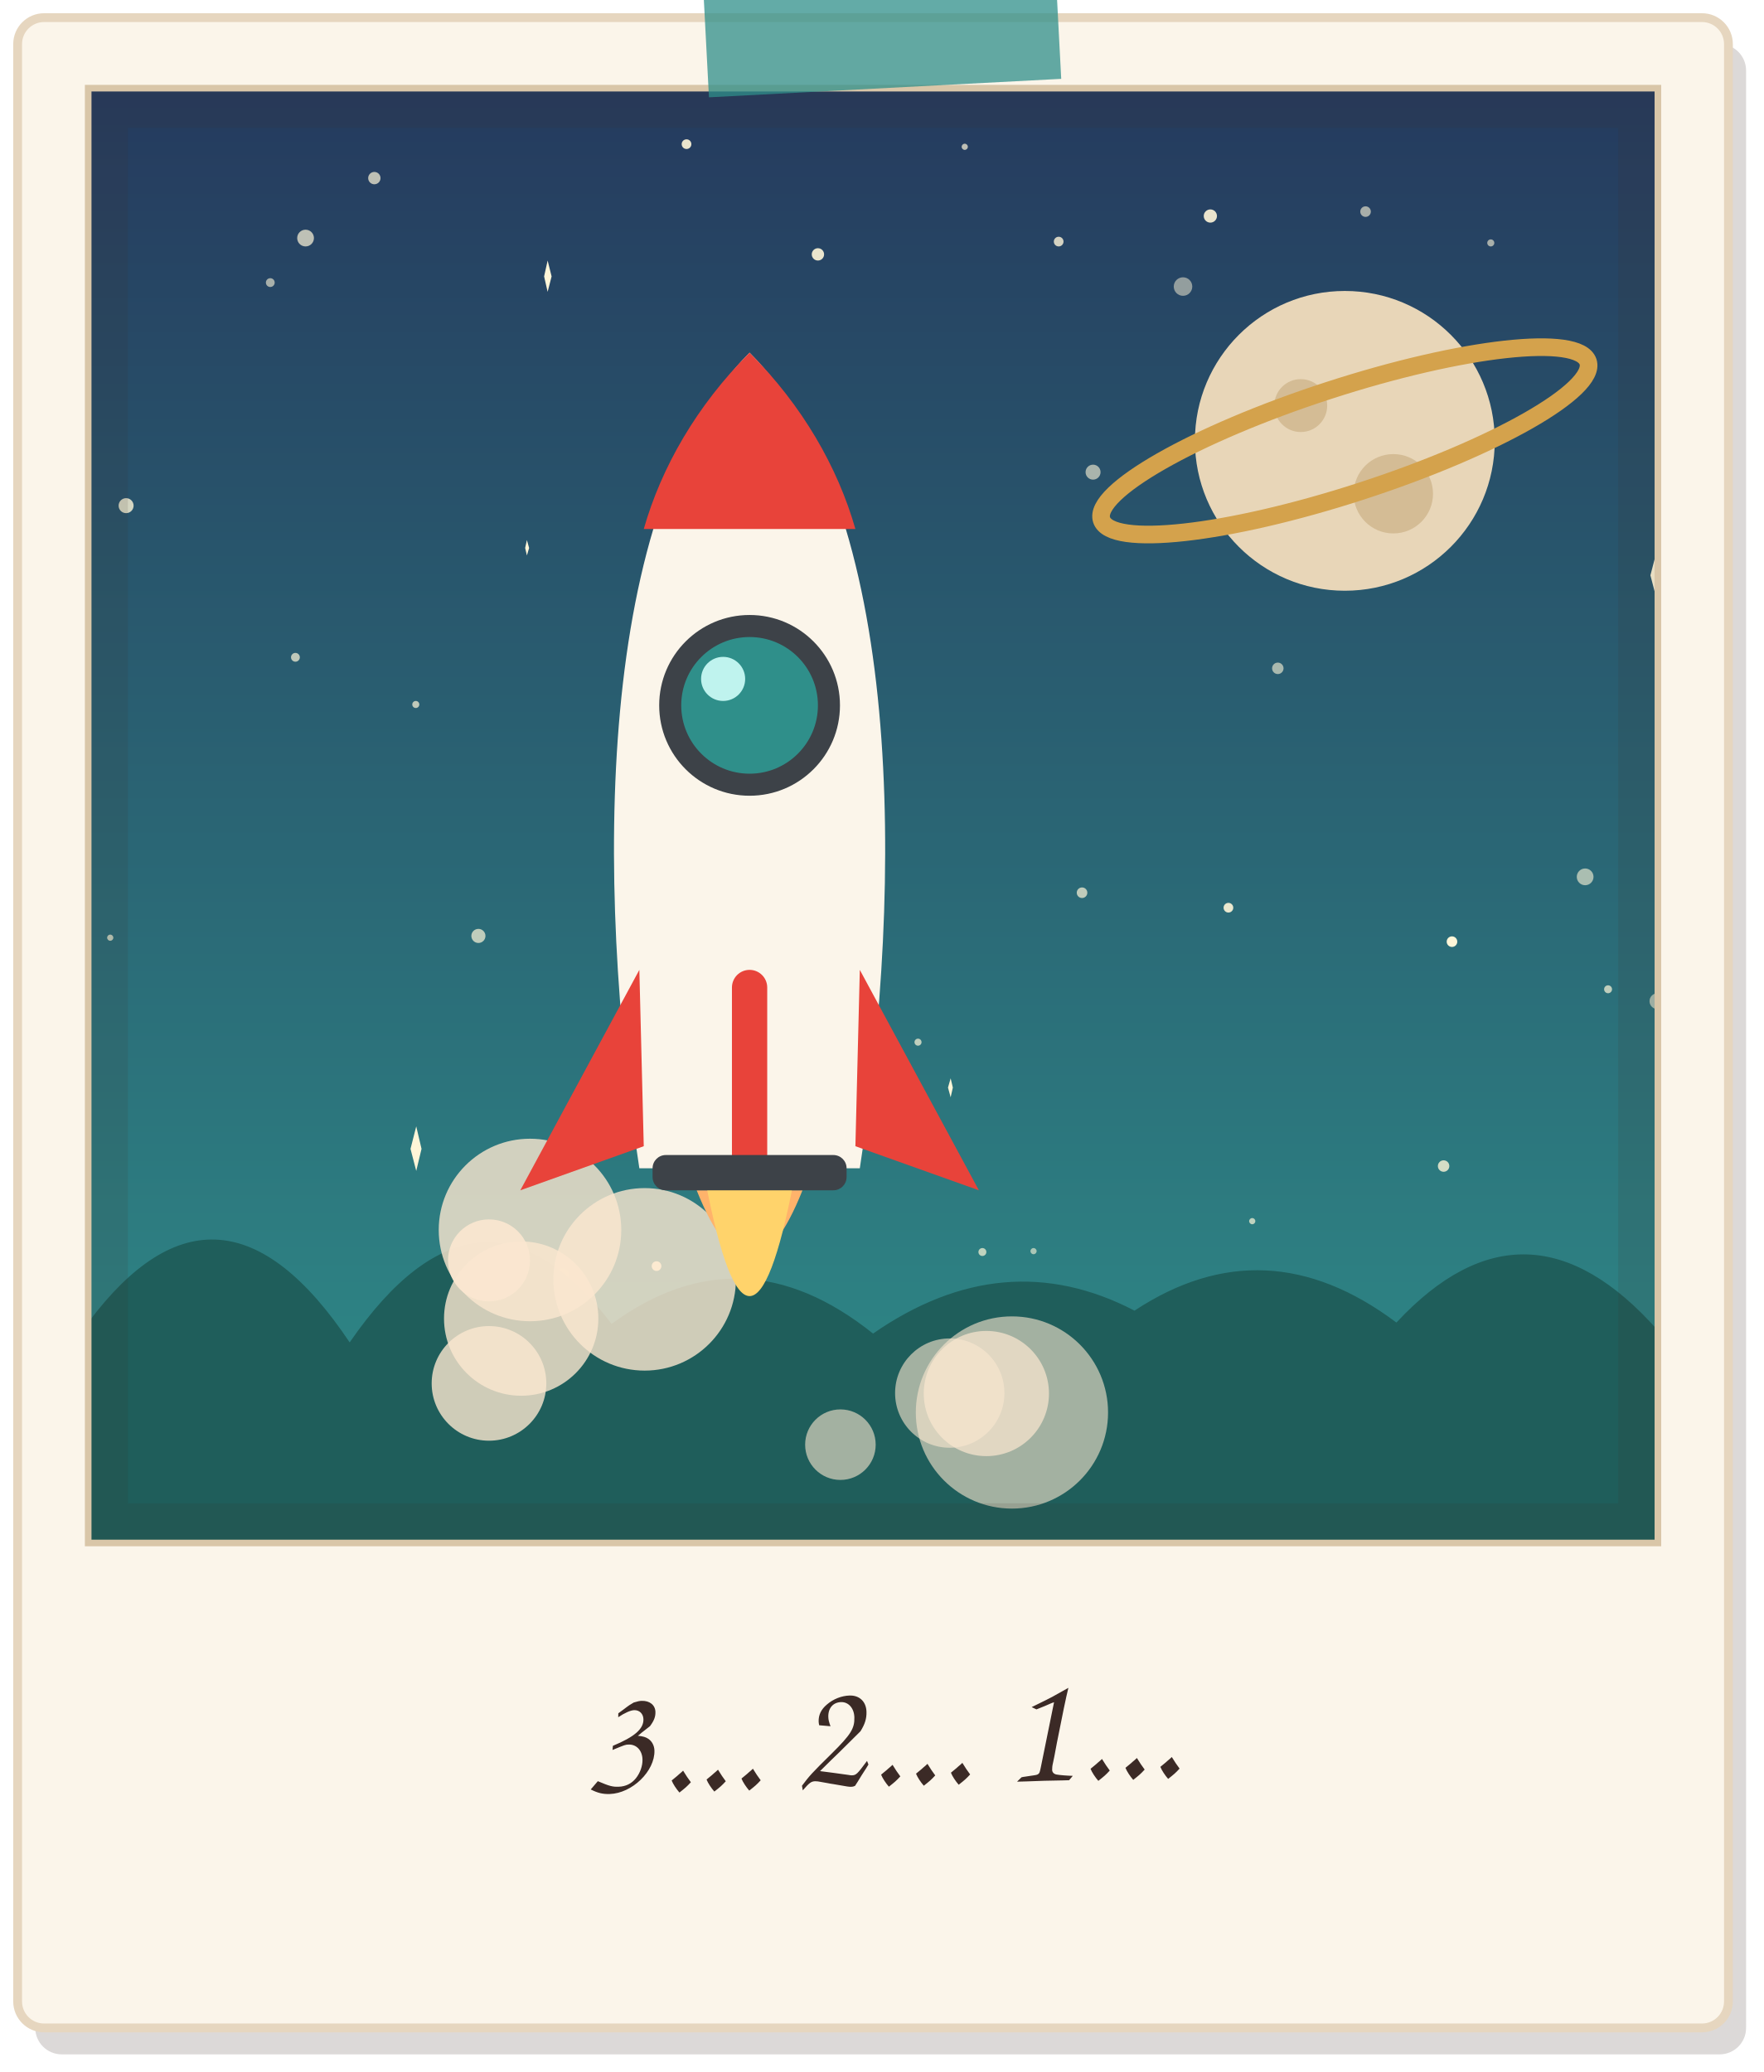
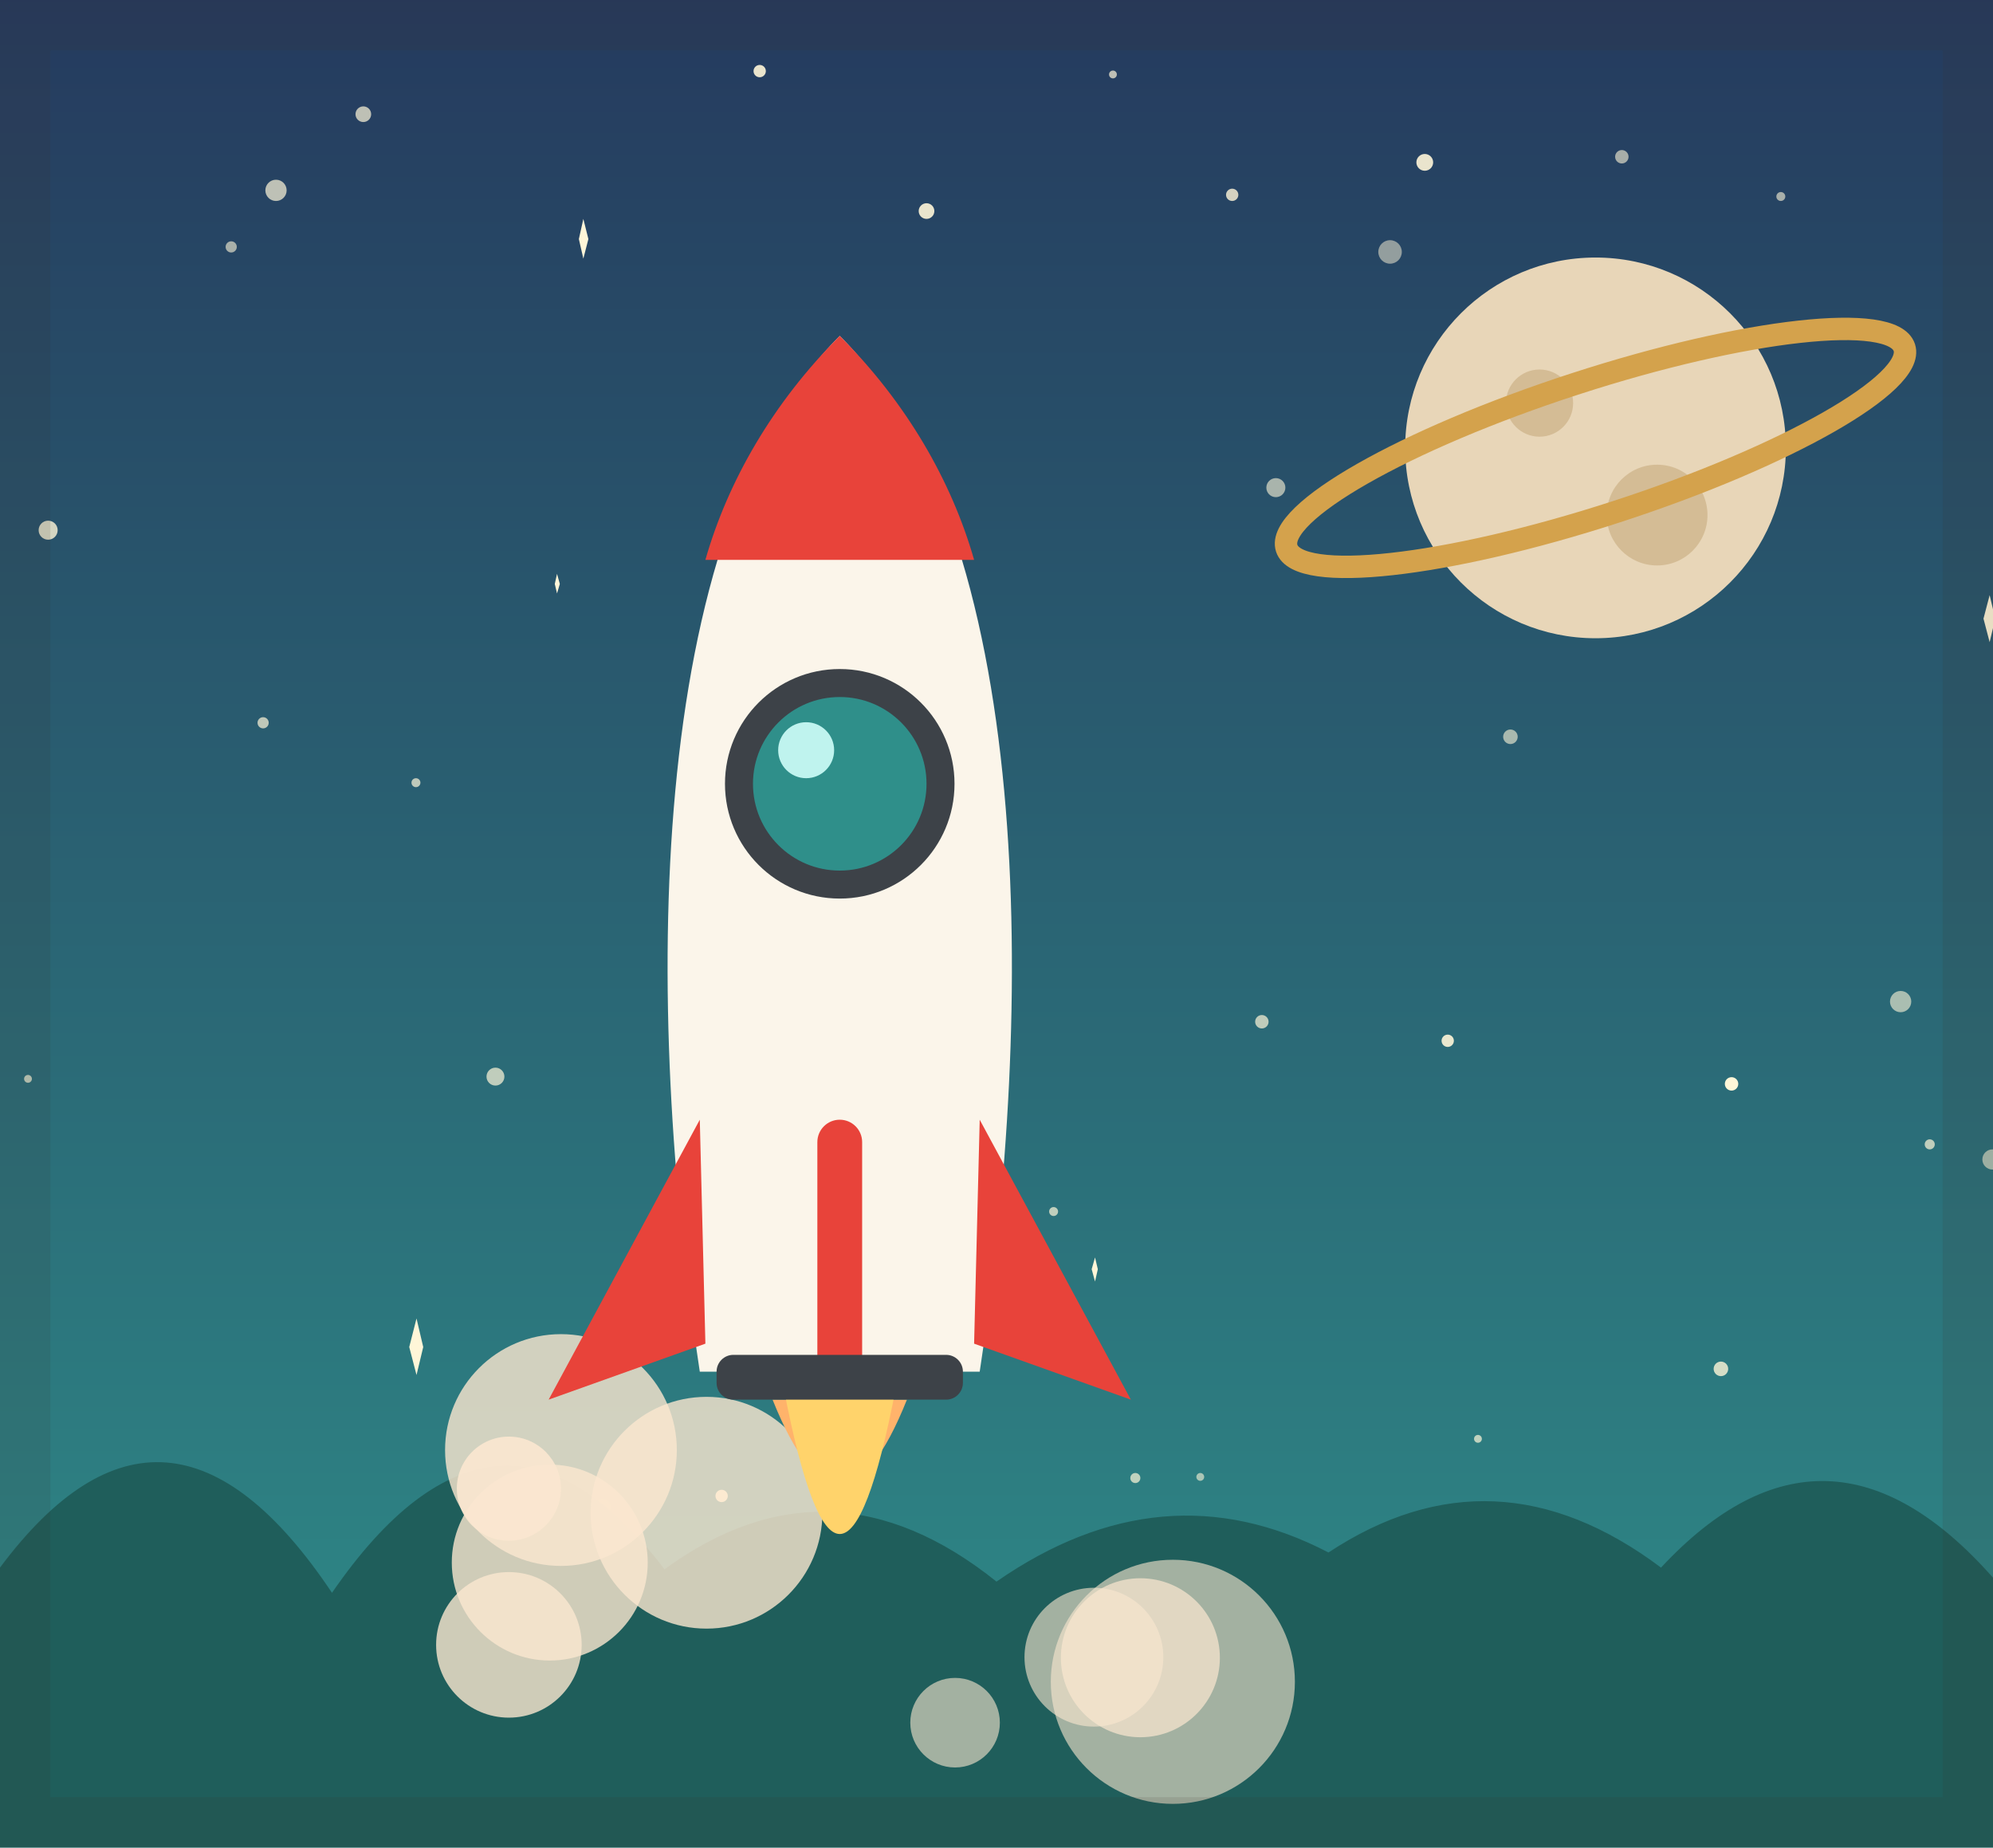
- <svg xmlns="http://www.w3.org/2000/svg" viewBox="0 0 400 470" width="400" height="470">
-   <rect x="8" y="10" width="388" height="456" rx="6" fill="#3b2a26" opacity="0.18" />
-   <rect x="4" y="4" width="388" height="456" rx="6" fill="#fbf5ea" stroke="#e6d6bf" stroke-width="2" />
+ <svg xmlns="http://www.w3.org/2000/svg" viewBox="0 0 356 330" width="356" height="330">
  <clipPath id="pic">
-     <rect x="20" y="20" width="356" height="330" rx="2" />
+     <rect width="356" height="330" />
  </clipPath>
  <g clip-path="url(#pic)">
-     <g transform="translate(20 20)">
-       <defs>
-         <linearGradient id="sk" x1="0" y1="0" x2="0" y2="1">
-           <stop offset="0" stop-color="#253a5e" />
-           <stop offset="1" stop-color="#2f8f8a" />
-         </linearGradient>
-       </defs>
-       <rect width="356" height="330" fill="url(#sk)" />
-       <path d="M355.4 106.3L356.4 110.5L355.4 114.7L354.3 110.5Z" fill="#fff6d8" />
-       <circle cx="165.5" cy="37.7" r="1.4" fill="#fff6d8" opacity="0.9" />
-       <circle cx="41.3" cy="44.1" r="1" fill="#fff6d8" opacity="0.6" />
-       <circle cx="202.8" cy="264" r="0.9" fill="#fff6d8" opacity="0.7" />
-       <circle cx="86.7" cy="277.4" r="1.7" fill="#fff6d8" opacity="0.6" />
-       <circle cx="128.9" cy="267.2" r="1.1" fill="#fff6d8" opacity="1" />
-       <circle cx="220.1" cy="34.8" r="1.1" fill="#fff6d8" opacity="0.8" />
-       <path d="M195.6 224.6L196.1 226.7L195.6 228.9L195 226.7Z" fill="#fff6d8" />
-       <circle cx="297.8" cy="302.4" r="1.2" fill="#fff6d8" opacity="0.8" />
-       <circle cx="344.7" cy="204.4" r="0.9" fill="#fff6d8" opacity="0.7" />
-       <circle cx="188.2" cy="216.4" r="0.8" fill="#fff6d8" opacity="0.7" />
-       <path d="M104.2 39.1L105.1 42.7L104.2 46.2L103.4 42.7Z" fill="#fff6d8" />
-       <circle cx="227.9" cy="87.1" r="1.7" fill="#fff6d8" opacity="0.6" />
-       <circle cx="88.5" cy="192.3" r="1.6" fill="#fff6d8" opacity="0.7" />
-       <circle cx="8.6" cy="94.7" r="1.7" fill="#fff6d8" opacity="0.8" />
-       <circle cx="237.9" cy="297.2" r="2" fill="#fff6d8" opacity="0.5" />
-       <circle cx="64.9" cy="20.4" r="1.4" fill="#fff6d8" opacity="0.7" />
-       <circle cx="355.9" cy="207.1" r="1.8" fill="#fff6d8" opacity="0.6" />
-       <circle cx="5" cy="192.7" r="0.7" fill="#fff6d8" opacity="0.7" />
-       <circle cx="153.9" cy="65.6" r="0.9" fill="#fff6d8" opacity="0.7" />
-       <circle cx="198.8" cy="13.3" r="0.7" fill="#fff6d8" opacity="0.7" />
-       <circle cx="339.5" cy="178.9" r="1.9" fill="#fff6d8" opacity="0.6" />
-       <path d="M74.4 235.5L75.6 240.6L74.4 245.6L73.1 240.6Z" fill="#fff6d8" />
-       <circle cx="258.6" cy="185.9" r="1.1" fill="#fff6d8" opacity="0.9" />
-       <circle cx="107.5" cy="324.4" r="2" fill="#fff6d8" opacity="0.8" />
-       <path d="M99.5 102.5L100 104.3L99.5 106L99.1 104.3Z" fill="#fff6d8" />
-       <circle cx="47" cy="129.1" r="1" fill="#fff6d8" opacity="0.7" />
-       <circle cx="177.2" cy="300.6" r="1.7" fill="#fff6d8" opacity="0.5" />
-       <circle cx="269.8" cy="131.6" r="1.3" fill="#fff6d8" opacity="0.6" />
-       <circle cx="289.7" cy="28" r="1.2" fill="#fff6d8" opacity="0.6" />
-       <circle cx="307.4" cy="244.5" r="1.3" fill="#fff6d8" opacity="0.8" />
-       <path d="M288.8 282.1L289.2 283.8L288.8 285.4L288.4 283.8Z" fill="#fff6d8" />
-       <circle cx="264" cy="257" r="0.7" fill="#fff6d8" opacity="0.7" />
-       <circle cx="2.3" cy="326.7" r="2" fill="#fff6d8" opacity="0.7" />
-       <circle cx="49.3" cy="34" r="1.9" fill="#fff6d8" opacity="0.7" />
-       <circle cx="136.2" cy="206.4" r="1.4" fill="#fff6d8" opacity="0.9" />
-       <circle cx="318.1" cy="35.1" r="0.8" fill="#fff6d8" opacity="0.6" />
-       <circle cx="135.7" cy="12.7" r="1.1" fill="#fff6d8" opacity="0.9" />
-       <circle cx="313.1" cy="288.3" r="1.2" fill="#fff6d8" opacity="0.6" />
-       <circle cx="107.6" cy="269.2" r="1.5" fill="#fff6d8" opacity="0.6" />
-       <circle cx="74.3" cy="139.8" r="0.8" fill="#fff6d8" opacity="0.7" />
-       <circle cx="309.3" cy="193.6" r="1.2" fill="#fff6d8" opacity="1" />
-       <circle cx="248.3" cy="45" r="2.1" fill="#fff6d8" opacity="0.5" />
-       <circle cx="214.4" cy="263.8" r="0.7" fill="#fff6d8" opacity="0.6" />
-       <circle cx="271" cy="73.7" r="1.3" fill="#fff6d8" opacity="0.7" />
-       <circle cx="27.5" cy="295.5" r="1" fill="#fff6d8" opacity="0.7" />
-       <path d="M215.6 286L216.5 289.8L215.6 293.5L214.6 289.8Z" fill="#fff6d8" />
-       <circle cx="254.5" cy="29" r="1.5" fill="#fff6d8" opacity="0.9" />
-       <circle cx="286.9" cy="291.5" r="1.3" fill="#fff6d8" opacity="0.6" />
-       <circle cx="225.4" cy="182.5" r="1.2" fill="#fff6d8" opacity="0.7" />
-       <circle cx="285" cy="80" r="34" fill="#e8d6b8" />
-       <circle cx="275" cy="72" r="6" fill="#d4bc95" />
-       <circle cx="296" cy="92" r="9" fill="#d4bc95" />
-       <ellipse cx="285" cy="80" rx="58" ry="12" fill="none" stroke="#d4a24c" stroke-width="4" transform="rotate(-18 285 80)" />
-       <path d="M0 330L0 280Q29.7 240.2 59.3 284.5Q89 241.4 118.7 280.3Q148.3 258.7 178 282.5Q207.7 261.9 237.3 277.3Q267 257.7 296.7 280Q326.3 248.2 356 281.8L356 330Z" fill="#1f5e5b" />
-       <circle cx="209.5" cy="300.4" r="21.8" fill="#fbe7d0" opacity="0.6" />
-       <circle cx="170.6" cy="307.7" r="8" fill="#fbe7d0" opacity="0.6" />
-       <circle cx="100.2" cy="259" r="20.7" fill="#fbe7d0" opacity="0.8" />
-       <circle cx="98.2" cy="279.1" r="17.5" fill="#fbe7d0" opacity="0.8" />
-       <circle cx="90.9" cy="293.8" r="13" fill="#fbe7d0" opacity="0.8" />
-       <circle cx="195.4" cy="296" r="12.4" fill="#fbe7d0" opacity="0.6" />
-       <circle cx="203.7" cy="296.1" r="14.2" fill="#fbe7d0" opacity="0.7" />
-       <circle cx="126.2" cy="270.2" r="20.7" fill="#fbe7d0" opacity="0.8" />
-       <circle cx="90.9" cy="265.9" r="9.3" fill="#fbe7d0" opacity="0.9" />
-       <path d="M138 250Q150 280 162 250Z M150 250Q150 300 150 250" fill="#ffb36b" />
-       <path d="M140 248Q150 300 160 248Z" fill="#ffd36b" />
-       <path d="M150 60C185 95 185 180 175 245L125 245C115 180 115 95 150 60Z" fill="#fbf5ea" />
-       <path d="M150 60C162 72 170 86 174 100L126 100C130 86 138 72 150 60Z" fill="#e8433a" />
-       <path d="M125 200L98 250L126 240Z M175 200L202 250L174 240Z" fill="#e8433a" />
-       <rect x="146" y="200" width="8" height="48" rx="4" fill="#e8433a" />
-       <circle cx="150" cy="140" r="18" fill="#2f8f8a" stroke="#3d4248" stroke-width="5" />
-       <circle cx="144" cy="134" r="5" fill="#bff3ee" />
-       <rect x="128" y="242" width="44" height="8" rx="3" fill="#3d4248" />
-       <rect width="356" height="330" fill="none" stroke="#3b2a26" stroke-opacity="0.12" stroke-width="18" />
-     </g>
+     <defs>
+       <linearGradient id="sk" x1="0" y1="0" x2="0" y2="1">
+         <stop offset="0" stop-color="#253a5e" />
+         <stop offset="1" stop-color="#2f8f8a" />
+       </linearGradient>
+     </defs>
+     <rect width="356" height="330" fill="url(#sk)" />
+     <path d="M355.4 106.3L356.4 110.5L355.4 114.7L354.3 110.5Z" fill="#fff6d8" />
+     <circle cx="165.5" cy="37.7" r="1.4" fill="#fff6d8" opacity="0.9" />
+     <circle cx="41.3" cy="44.1" r="1" fill="#fff6d8" opacity="0.6" />
+     <circle cx="202.8" cy="264" r="0.9" fill="#fff6d8" opacity="0.7" />
+     <circle cx="86.7" cy="277.4" r="1.7" fill="#fff6d8" opacity="0.6" />
+     <circle cx="128.9" cy="267.2" r="1.1" fill="#fff6d8" opacity="1" />
+     <circle cx="220.1" cy="34.8" r="1.1" fill="#fff6d8" opacity="0.8" />
+     <path d="M195.6 224.6L196.1 226.7L195.6 228.9L195 226.7Z" fill="#fff6d8" />
+     <circle cx="297.8" cy="302.4" r="1.2" fill="#fff6d8" opacity="0.8" />
+     <circle cx="344.7" cy="204.4" r="0.9" fill="#fff6d8" opacity="0.7" />
+     <circle cx="188.2" cy="216.4" r="0.8" fill="#fff6d8" opacity="0.7" />
+     <path d="M104.2 39.1L105.1 42.7L104.2 46.2L103.4 42.7Z" fill="#fff6d8" />
+     <circle cx="227.9" cy="87.1" r="1.7" fill="#fff6d8" opacity="0.6" />
+     <circle cx="88.5" cy="192.3" r="1.6" fill="#fff6d8" opacity="0.7" />
+     <circle cx="8.6" cy="94.7" r="1.7" fill="#fff6d8" opacity="0.8" />
+     <circle cx="237.9" cy="297.2" r="2" fill="#fff6d8" opacity="0.5" />
+     <circle cx="64.9" cy="20.4" r="1.4" fill="#fff6d8" opacity="0.7" />
+     <circle cx="355.9" cy="207.1" r="1.8" fill="#fff6d8" opacity="0.6" />
+     <circle cx="5" cy="192.7" r="0.7" fill="#fff6d8" opacity="0.7" />
+     <circle cx="153.9" cy="65.6" r="0.9" fill="#fff6d8" opacity="0.7" />
+     <circle cx="198.8" cy="13.3" r="0.7" fill="#fff6d8" opacity="0.7" />
+     <circle cx="339.5" cy="178.9" r="1.9" fill="#fff6d8" opacity="0.6" />
+     <path d="M74.4 235.5L75.6 240.6L74.4 245.6L73.1 240.6Z" fill="#fff6d8" />
+     <circle cx="258.6" cy="185.9" r="1.1" fill="#fff6d8" opacity="0.9" />
+     <circle cx="107.5" cy="324.4" r="2" fill="#fff6d8" opacity="0.8" />
+     <path d="M99.5 102.5L100 104.3L99.5 106L99.1 104.3Z" fill="#fff6d8" />
+     <circle cx="47" cy="129.1" r="1" fill="#fff6d8" opacity="0.7" />
+     <circle cx="177.2" cy="300.6" r="1.7" fill="#fff6d8" opacity="0.5" />
+     <circle cx="269.8" cy="131.6" r="1.3" fill="#fff6d8" opacity="0.6" />
+     <circle cx="289.7" cy="28" r="1.2" fill="#fff6d8" opacity="0.6" />
+     <circle cx="307.4" cy="244.5" r="1.3" fill="#fff6d8" opacity="0.8" />
+     <path d="M288.8 282.1L289.2 283.8L288.8 285.4L288.4 283.8Z" fill="#fff6d8" />
+     <circle cx="264" cy="257" r="0.7" fill="#fff6d8" opacity="0.7" />
+     <circle cx="2.3" cy="326.7" r="2" fill="#fff6d8" opacity="0.7" />
+     <circle cx="49.3" cy="34" r="1.9" fill="#fff6d8" opacity="0.7" />
+     <circle cx="136.2" cy="206.4" r="1.4" fill="#fff6d8" opacity="0.9" />
+     <circle cx="318.1" cy="35.1" r="0.8" fill="#fff6d8" opacity="0.6" />
+     <circle cx="135.7" cy="12.7" r="1.1" fill="#fff6d8" opacity="0.9" />
+     <circle cx="313.1" cy="288.3" r="1.2" fill="#fff6d8" opacity="0.6" />
+     <circle cx="107.6" cy="269.2" r="1.5" fill="#fff6d8" opacity="0.6" />
+     <circle cx="74.3" cy="139.8" r="0.8" fill="#fff6d8" opacity="0.7" />
+     <circle cx="309.3" cy="193.6" r="1.2" fill="#fff6d8" opacity="1" />
+     <circle cx="248.3" cy="45" r="2.1" fill="#fff6d8" opacity="0.5" />
+     <circle cx="214.4" cy="263.8" r="0.7" fill="#fff6d8" opacity="0.6" />
+     <circle cx="271" cy="73.7" r="1.3" fill="#fff6d8" opacity="0.7" />
+     <circle cx="27.5" cy="295.5" r="1" fill="#fff6d8" opacity="0.7" />
+     <path d="M215.6 286L216.5 289.8L215.6 293.5L214.6 289.8Z" fill="#fff6d8" />
+     <circle cx="254.5" cy="29" r="1.5" fill="#fff6d8" opacity="0.9" />
+     <circle cx="286.9" cy="291.5" r="1.3" fill="#fff6d8" opacity="0.6" />
+     <circle cx="225.4" cy="182.5" r="1.2" fill="#fff6d8" opacity="0.7" />
+     <circle cx="285" cy="80" r="34" fill="#e8d6b8" />
+     <circle cx="275" cy="72" r="6" fill="#d4bc95" />
+     <circle cx="296" cy="92" r="9" fill="#d4bc95" />
+     <ellipse cx="285" cy="80" rx="58" ry="12" fill="none" stroke="#d4a24c" stroke-width="4" transform="rotate(-18 285 80)" />
+     <path d="M0 330L0 280Q29.7 240.2 59.3 284.5Q89 241.4 118.7 280.3Q148.3 258.7 178 282.5Q207.7 261.9 237.3 277.3Q267 257.7 296.7 280Q326.3 248.2 356 281.8L356 330Z" fill="#1f5e5b" />
+     <circle cx="209.5" cy="300.4" r="21.8" fill="#fbe7d0" opacity="0.6" />
+     <circle cx="170.6" cy="307.7" r="8" fill="#fbe7d0" opacity="0.6" />
+     <circle cx="100.2" cy="259" r="20.7" fill="#fbe7d0" opacity="0.8" />
+     <circle cx="98.2" cy="279.1" r="17.5" fill="#fbe7d0" opacity="0.8" />
+     <circle cx="90.9" cy="293.8" r="13" fill="#fbe7d0" opacity="0.8" />
+     <circle cx="195.4" cy="296" r="12.4" fill="#fbe7d0" opacity="0.6" />
+     <circle cx="203.7" cy="296.1" r="14.2" fill="#fbe7d0" opacity="0.7" />
+     <circle cx="126.2" cy="270.2" r="20.7" fill="#fbe7d0" opacity="0.8" />
+     <circle cx="90.9" cy="265.9" r="9.3" fill="#fbe7d0" opacity="0.9" />
+     <path d="M138 250Q150 280 162 250Z M150 250Q150 300 150 250" fill="#ffb36b" />
+     <path d="M140 248Q150 300 160 248Z" fill="#ffd36b" />
+     <path d="M150 60C185 95 185 180 175 245L125 245C115 180 115 95 150 60Z" fill="#fbf5ea" />
+     <path d="M150 60C162 72 170 86 174 100L126 100C130 86 138 72 150 60Z" fill="#e8433a" />
+     <path d="M125 200L98 250L126 240Z M175 200L202 250L174 240Z" fill="#e8433a" />
+     <rect x="146" y="200" width="8" height="48" rx="4" fill="#e8433a" />
+     <circle cx="150" cy="140" r="18" fill="#2f8f8a" stroke="#3d4248" stroke-width="5" />
+     <circle cx="144" cy="134" r="5" fill="#bff3ee" />
+     <rect x="128" y="242" width="44" height="8" rx="3" fill="#3d4248" />
+     <rect width="356" height="330" fill="none" stroke="#3b2a26" stroke-opacity="0.12" stroke-width="18" />
  </g>
-   <rect x="20" y="20" width="356" height="330" fill="none" stroke="#d9c6a8" stroke-width="1.5" />
-   <text x="200" y="405" text-anchor="middle" font-family="'Caveat', 'Comic Sans MS', cursive" font-size="36" fill="#3b2a26" transform="rotate(-1.6 200 405)">3... 2... 1...</text>
-   <rect x="160" y="-8" width="80" height="28" fill="#2f8f8a" opacity="0.75" transform="rotate(-3 200 6)" />
</svg>
